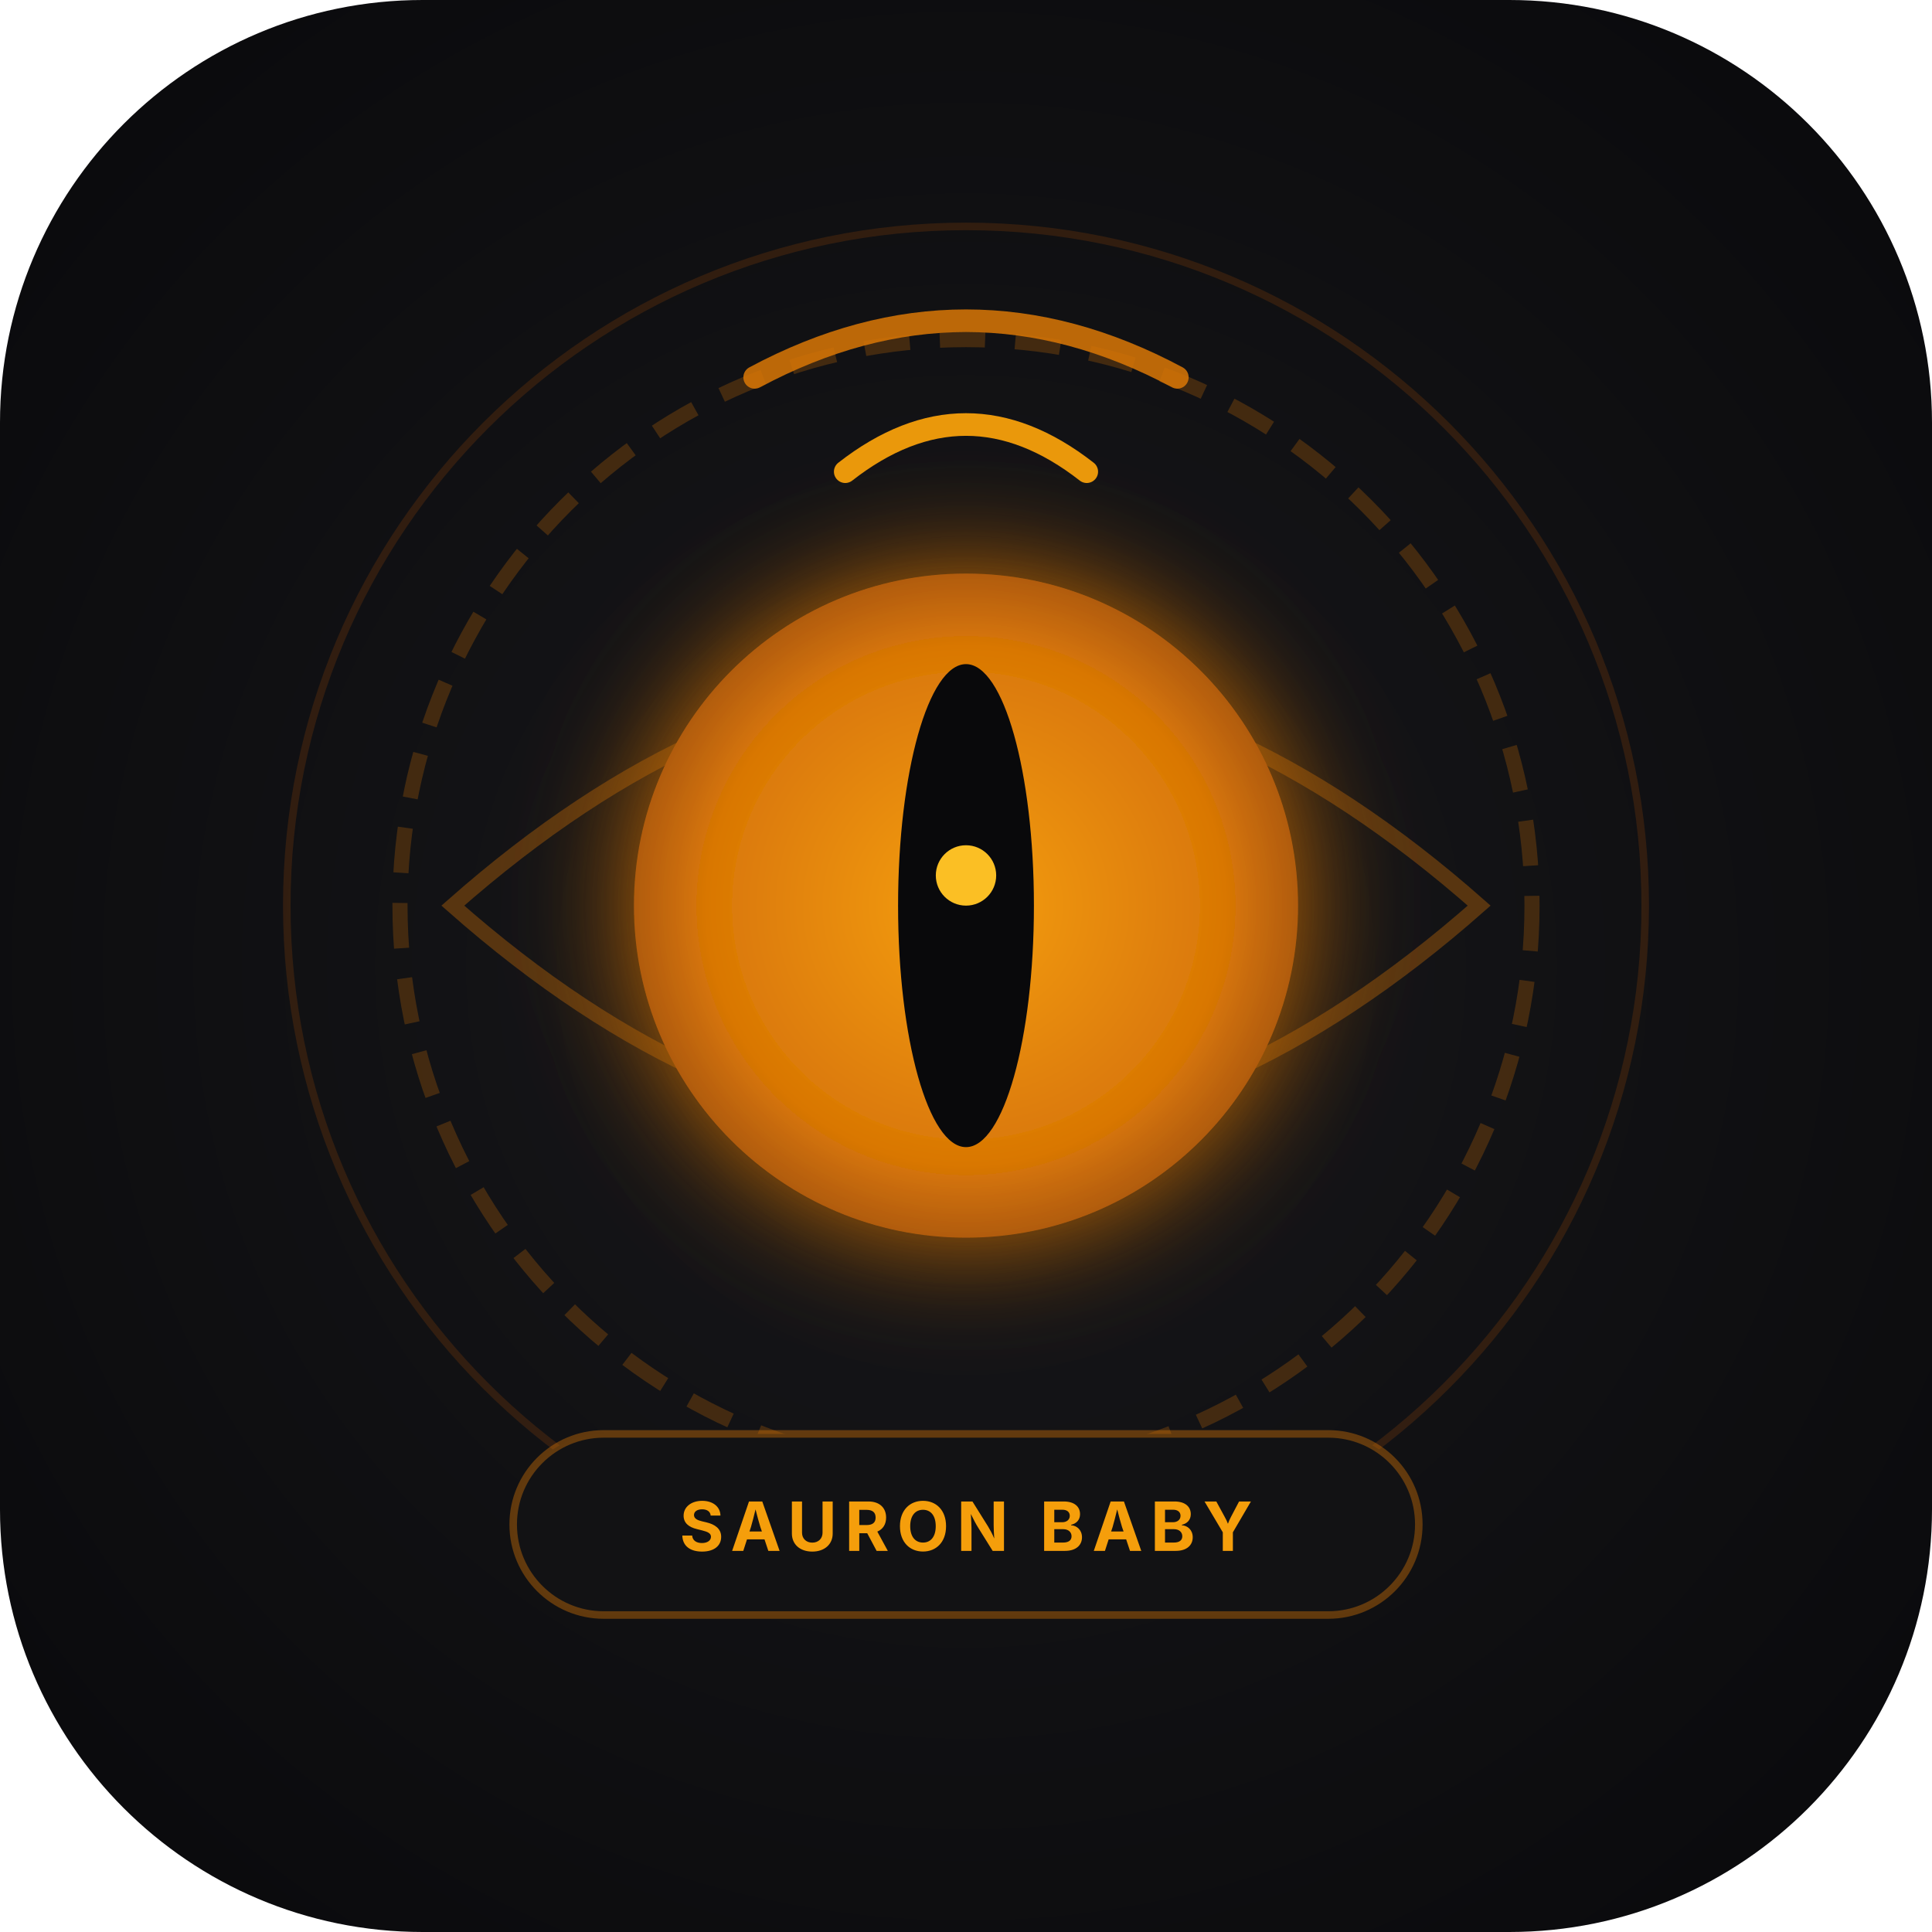
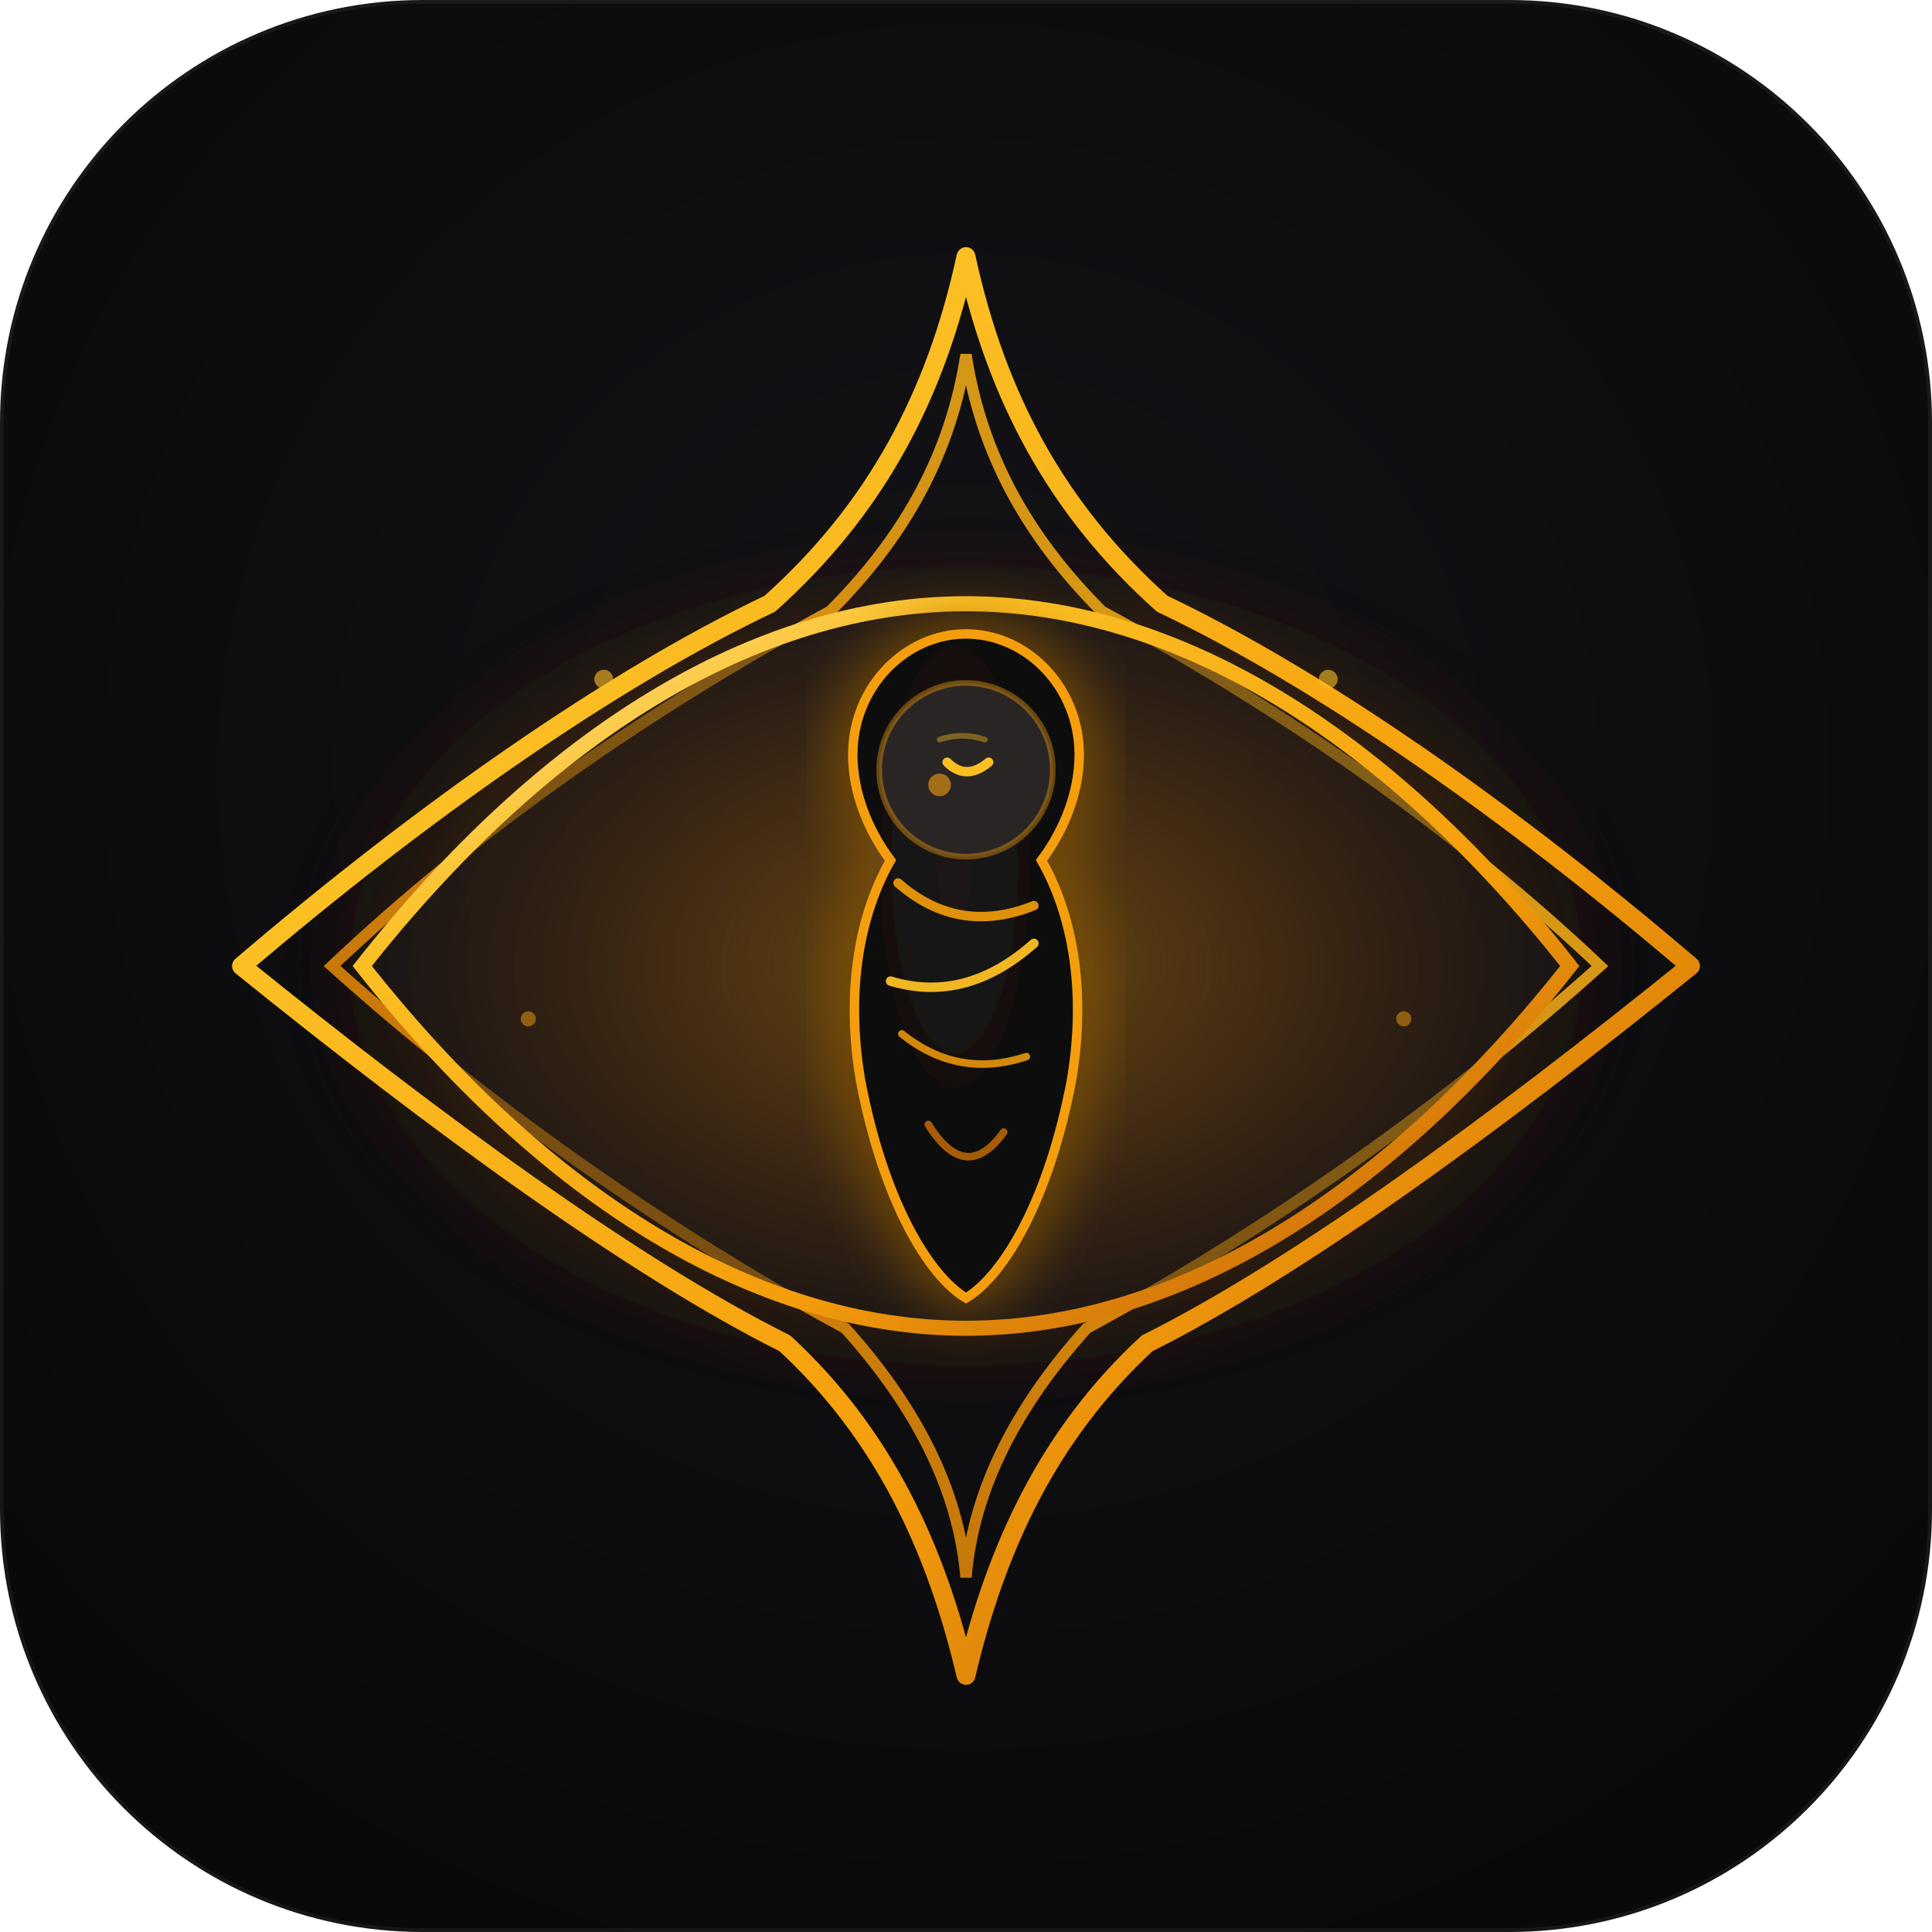
<svg xmlns="http://www.w3.org/2000/svg" viewBox="0 0 512 512" width="512" height="512">
  <defs>
-     <radialGradient id="bgGrad" cx="50%" cy="50%" r="70%">
-       <stop offset="0%" stop-color="#18181b" />
+     <radialGradient id="bgGrad" cx="50%" cy="40%" r="65%">
+       <stop offset="0%" stop-color="#141418" />
      <stop offset="100%" stop-color="#09090b" />
    </radialGradient>
-     <radialGradient id="glowGrad" cx="50%" cy="50%" r="65%">
-       <stop offset="0%" stop-color="#f59e0b" />
-       <stop offset="60%" stop-color="#d97706" />
-       <stop offset="100%" stop-color="#78350f" />
+     <linearGradient id="flameGrad" x1="0%" y1="0%" x2="100%" y2="100%">
+       <stop offset="0%" stop-color="#fef3c7" />
+       <stop offset="25%" stop-color="#fbbf24" />
+       <stop offset="65%" stop-color="#f59e0b" />
+       <stop offset="100%" stop-color="#b45309" />
+     </linearGradient>
+     <linearGradient id="accentGrad" x1="0%" y1="100%" x2="100%" y2="0%">
+       <stop offset="0%" stop-color="#d97706" />
+       <stop offset="50%" stop-color="#f59e0b" />
+       <stop offset="100%" stop-color="#fbbf24" />
+     </linearGradient>
+     <radialGradient id="warmAura" cx="50%" cy="50%" r="50%">
+       <stop offset="0%" stop-color="#f59e0b" stop-opacity="0.45" />
+       <stop offset="45%" stop-color="#d97706" stop-opacity="0.22" />
+       <stop offset="75%" stop-color="#b45309" stop-opacity="0.08" />
+       <stop offset="100%" stop-color="#09090b" stop-opacity="0" />
    </radialGradient>
-     <filter id="glow" x="-20%" y="-20%" width="140%" height="140%">
-       <feGaussianBlur stdDeviation="16" result="blur" />
+     <radialGradient id="pupilCore" cx="45%" cy="35%" r="60%">
+       <stop offset="0%" stop-color="#1c1917" />
+       <stop offset="100%" stop-color="#09090b" />
+     </radialGradient>
+     <filter id="softGlow" x="-20%" y="-20%" width="140%" height="140%">
+       <feGaussianBlur stdDeviation="8" result="blur" />
      <feComposite in="SourceGraphic" in2="blur" operator="over" />
    </filter>
  </defs>
-   <rect width="512" height="512" rx="112" fill="url(#bgGrad)" />
-   <circle cx="256" cy="240" r="150" fill="none" stroke="#d97706" stroke-width="4" stroke-opacity="0.25" stroke-dasharray="12 8" />
-   <circle cx="256" cy="240" r="180" fill="none" stroke="#b45309" stroke-width="2" stroke-opacity="0.2" />
-   <path d="M 120 240 Q 256 120 392 240 Q 256 360 120 240 Z" fill="none" stroke="#d97706" stroke-width="4" stroke-opacity="0.35" />
-   <circle cx="256" cy="240" r="88" fill="url(#glowGrad)" filter="url(#glow)" />
-   <ellipse cx="256" cy="240" rx="18" ry="64" fill="#09090b" />
-   <circle cx="256" cy="232" r="8" fill="#fbbf24" />
-   <path d="M 200 100 Q 256 70 312 100" fill="none" stroke="#d97706" stroke-width="6" stroke-linecap="round" opacity="0.85" />
-   <path d="M 224 125 Q 256 100 288 125" fill="none" stroke="#f59e0b" stroke-width="6" stroke-linecap="round" opacity="0.95" />
-   <rect x="136" y="380" width="240" height="48" rx="24" fill="#121214" stroke="#d97706" stroke-width="2" stroke-opacity="0.4" />
-   <text x="256" y="411" font-family="system-ui, -apple-system, sans-serif" font-size="18" font-weight="700" fill="#f59e0b" text-anchor="middle" letter-spacing="2">SAURON BABY</text>
+   <rect width="512" height="512" rx="112" fill="url(#bgGrad)" stroke="rgba(255, 255, 255, 0.06)" stroke-width="2" />
+   <ellipse cx="256" cy="256" rx="190" ry="125" fill="url(#warmAura)" filter="url(#softGlow)" />
+   <path d="M 256 68             C 264 105, 280 135, 308 160            C 350 180, 400 215, 448 256            C 396 298, 344 336, 304 356            C 278 380, 264 410, 256 444            C 248 410, 234 380, 208 356            C 168 336, 116 298, 64 256            C 112 215, 162 180, 204 160            C 232 135, 248 105, 256 68 Z" fill="none" stroke="url(#flameGrad)" stroke-width="5" stroke-linecap="round" stroke-linejoin="round" />
+   <path d="M 256 94             C 260 120, 272 142, 292 162             C 340 188, 386 220, 424 256            C 384 292, 336 326, 288 352            C 270 372, 258 394, 256 418            C 254 394, 242 372, 224 352            C 176 326, 128 292, 88 256            C 126 220, 172 188, 220 162            C 240 142, 252 120, 256 94 Z" fill="none" stroke="url(#accentGrad)" stroke-width="3" opacity="0.85" />
+   <path d="M 96 256            C 144 195, 200 160, 256 160            C 312 160, 368 195, 416 256            C 368 317, 312 352, 256 352            C 200 352, 144 317, 96 256 Z" fill="rgba(24, 24, 28, 0.45)" stroke="url(#flameGrad)" stroke-width="4" />
+   <path d="M 256 168            C 272 168, 286 182, 286 200            C 286 210, 282 220, 276 228            C 284 242, 288 262, 284 286            C 278 318, 266 338, 256 344            C 246 338, 234 318, 228 286            C 224 262, 228 242, 236 228            C 230 220, 226 210, 226 200            C 226 182, 240 168, 256 168 Z" fill="url(#pupilCore)" stroke="#f59e0b" stroke-width="2.5" filter="url(#softGlow)" />
+   <circle cx="256" cy="204" r="23" fill="#292524" stroke="rgba(245, 158, 11, 0.4)" stroke-width="1.5" />
+   <path d="M 251 202 Q 256 207 262 202" fill="none" stroke="#fbbf24" stroke-width="2.5" stroke-linecap="round" />
+   <path d="M 249 196 Q 255 194 261 196" fill="none" stroke="rgba(251, 191, 36, 0.4)" stroke-width="1.5" stroke-linecap="round" />
+   <circle cx="249" cy="208" r="3" fill="#f59e0b" opacity="0.6" />
+   <path d="M 238 234 Q 254 248 274 240" fill="none" stroke="#f59e0b" stroke-width="2.5" stroke-linecap="round" opacity="0.9" />
+   <path d="M 274 250 Q 256 266 236 260" fill="none" stroke="#fbbf24" stroke-width="2.5" stroke-linecap="round" opacity="0.95" />
+   <path d="M 239 274 Q 254 286 272 280" fill="none" stroke="#f59e0b" stroke-width="2" stroke-linecap="round" opacity="0.85" />
+   <path d="M 246 298 Q 256 314 266 300" fill="none" stroke="#d97706" stroke-width="2" stroke-linecap="round" opacity="0.75" />
+   <circle cx="160" cy="180" r="2.5" fill="#fbbf24" opacity="0.6" />
+   <circle cx="352" cy="180" r="2.5" fill="#fbbf24" opacity="0.6" />
+   <circle cx="140" cy="270" r="2" fill="#f59e0b" opacity="0.5" />
+   <circle cx="372" cy="270" r="2" fill="#f59e0b" opacity="0.5" />
</svg>
